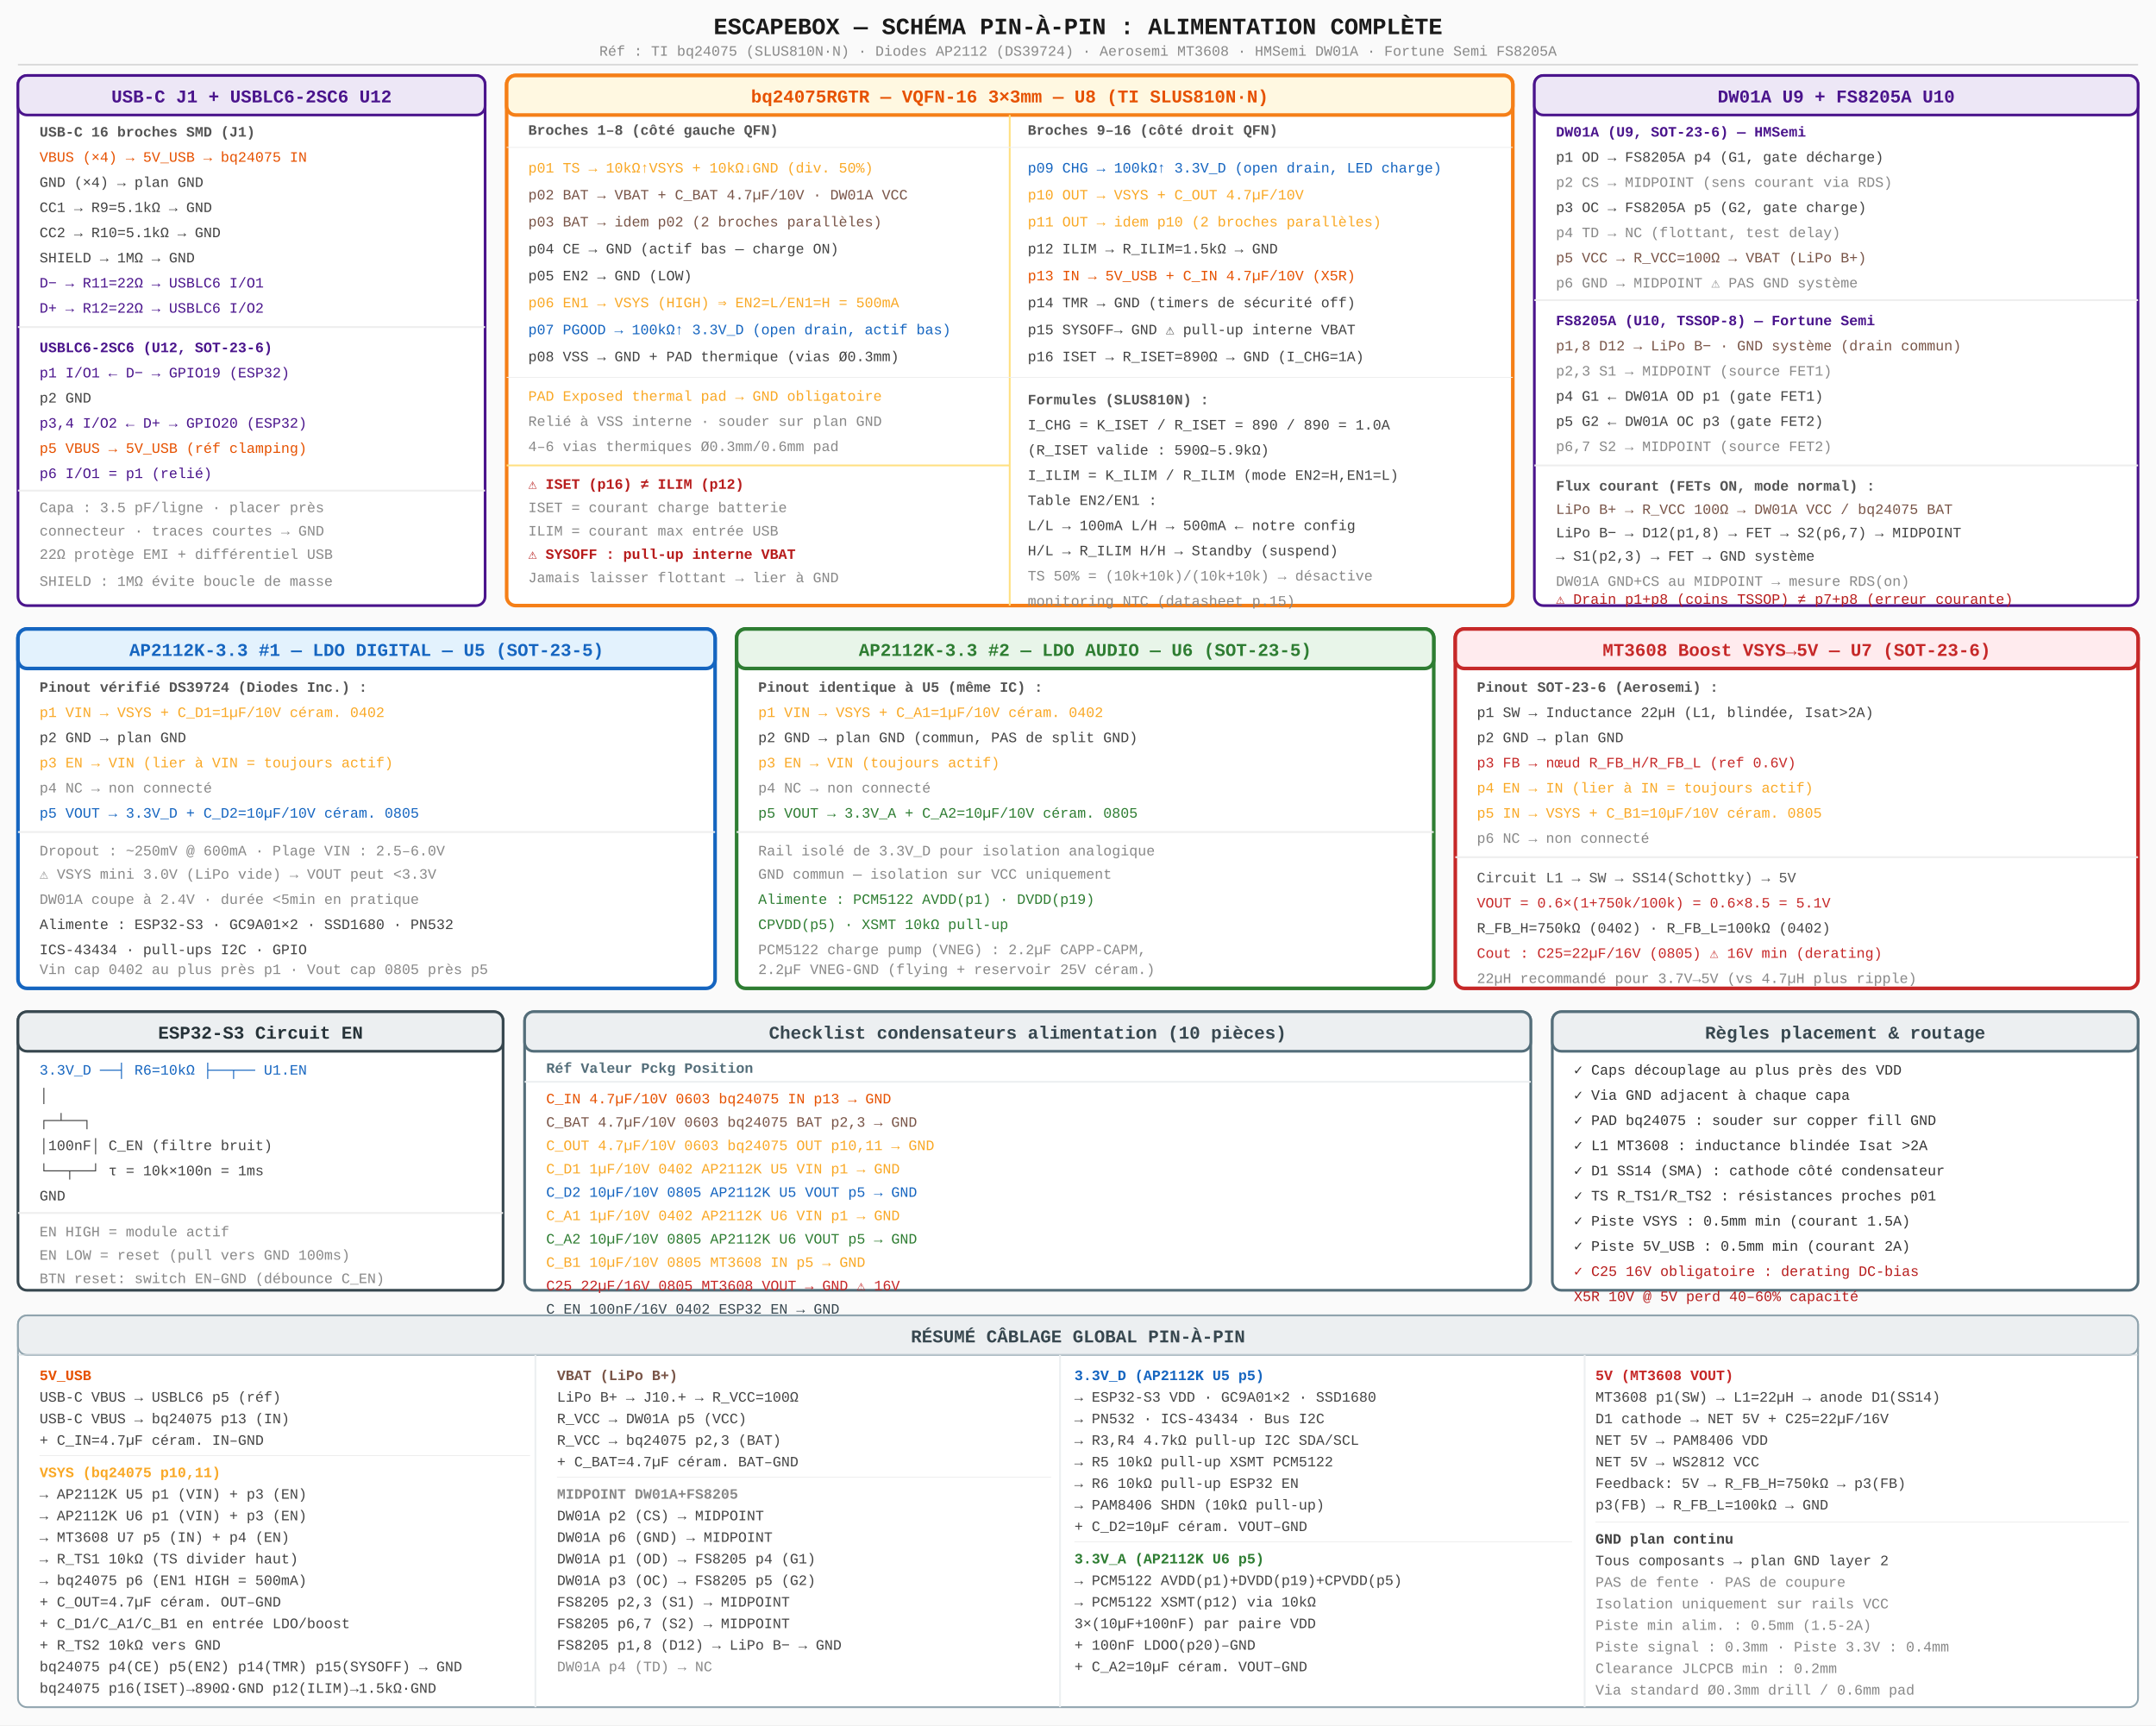
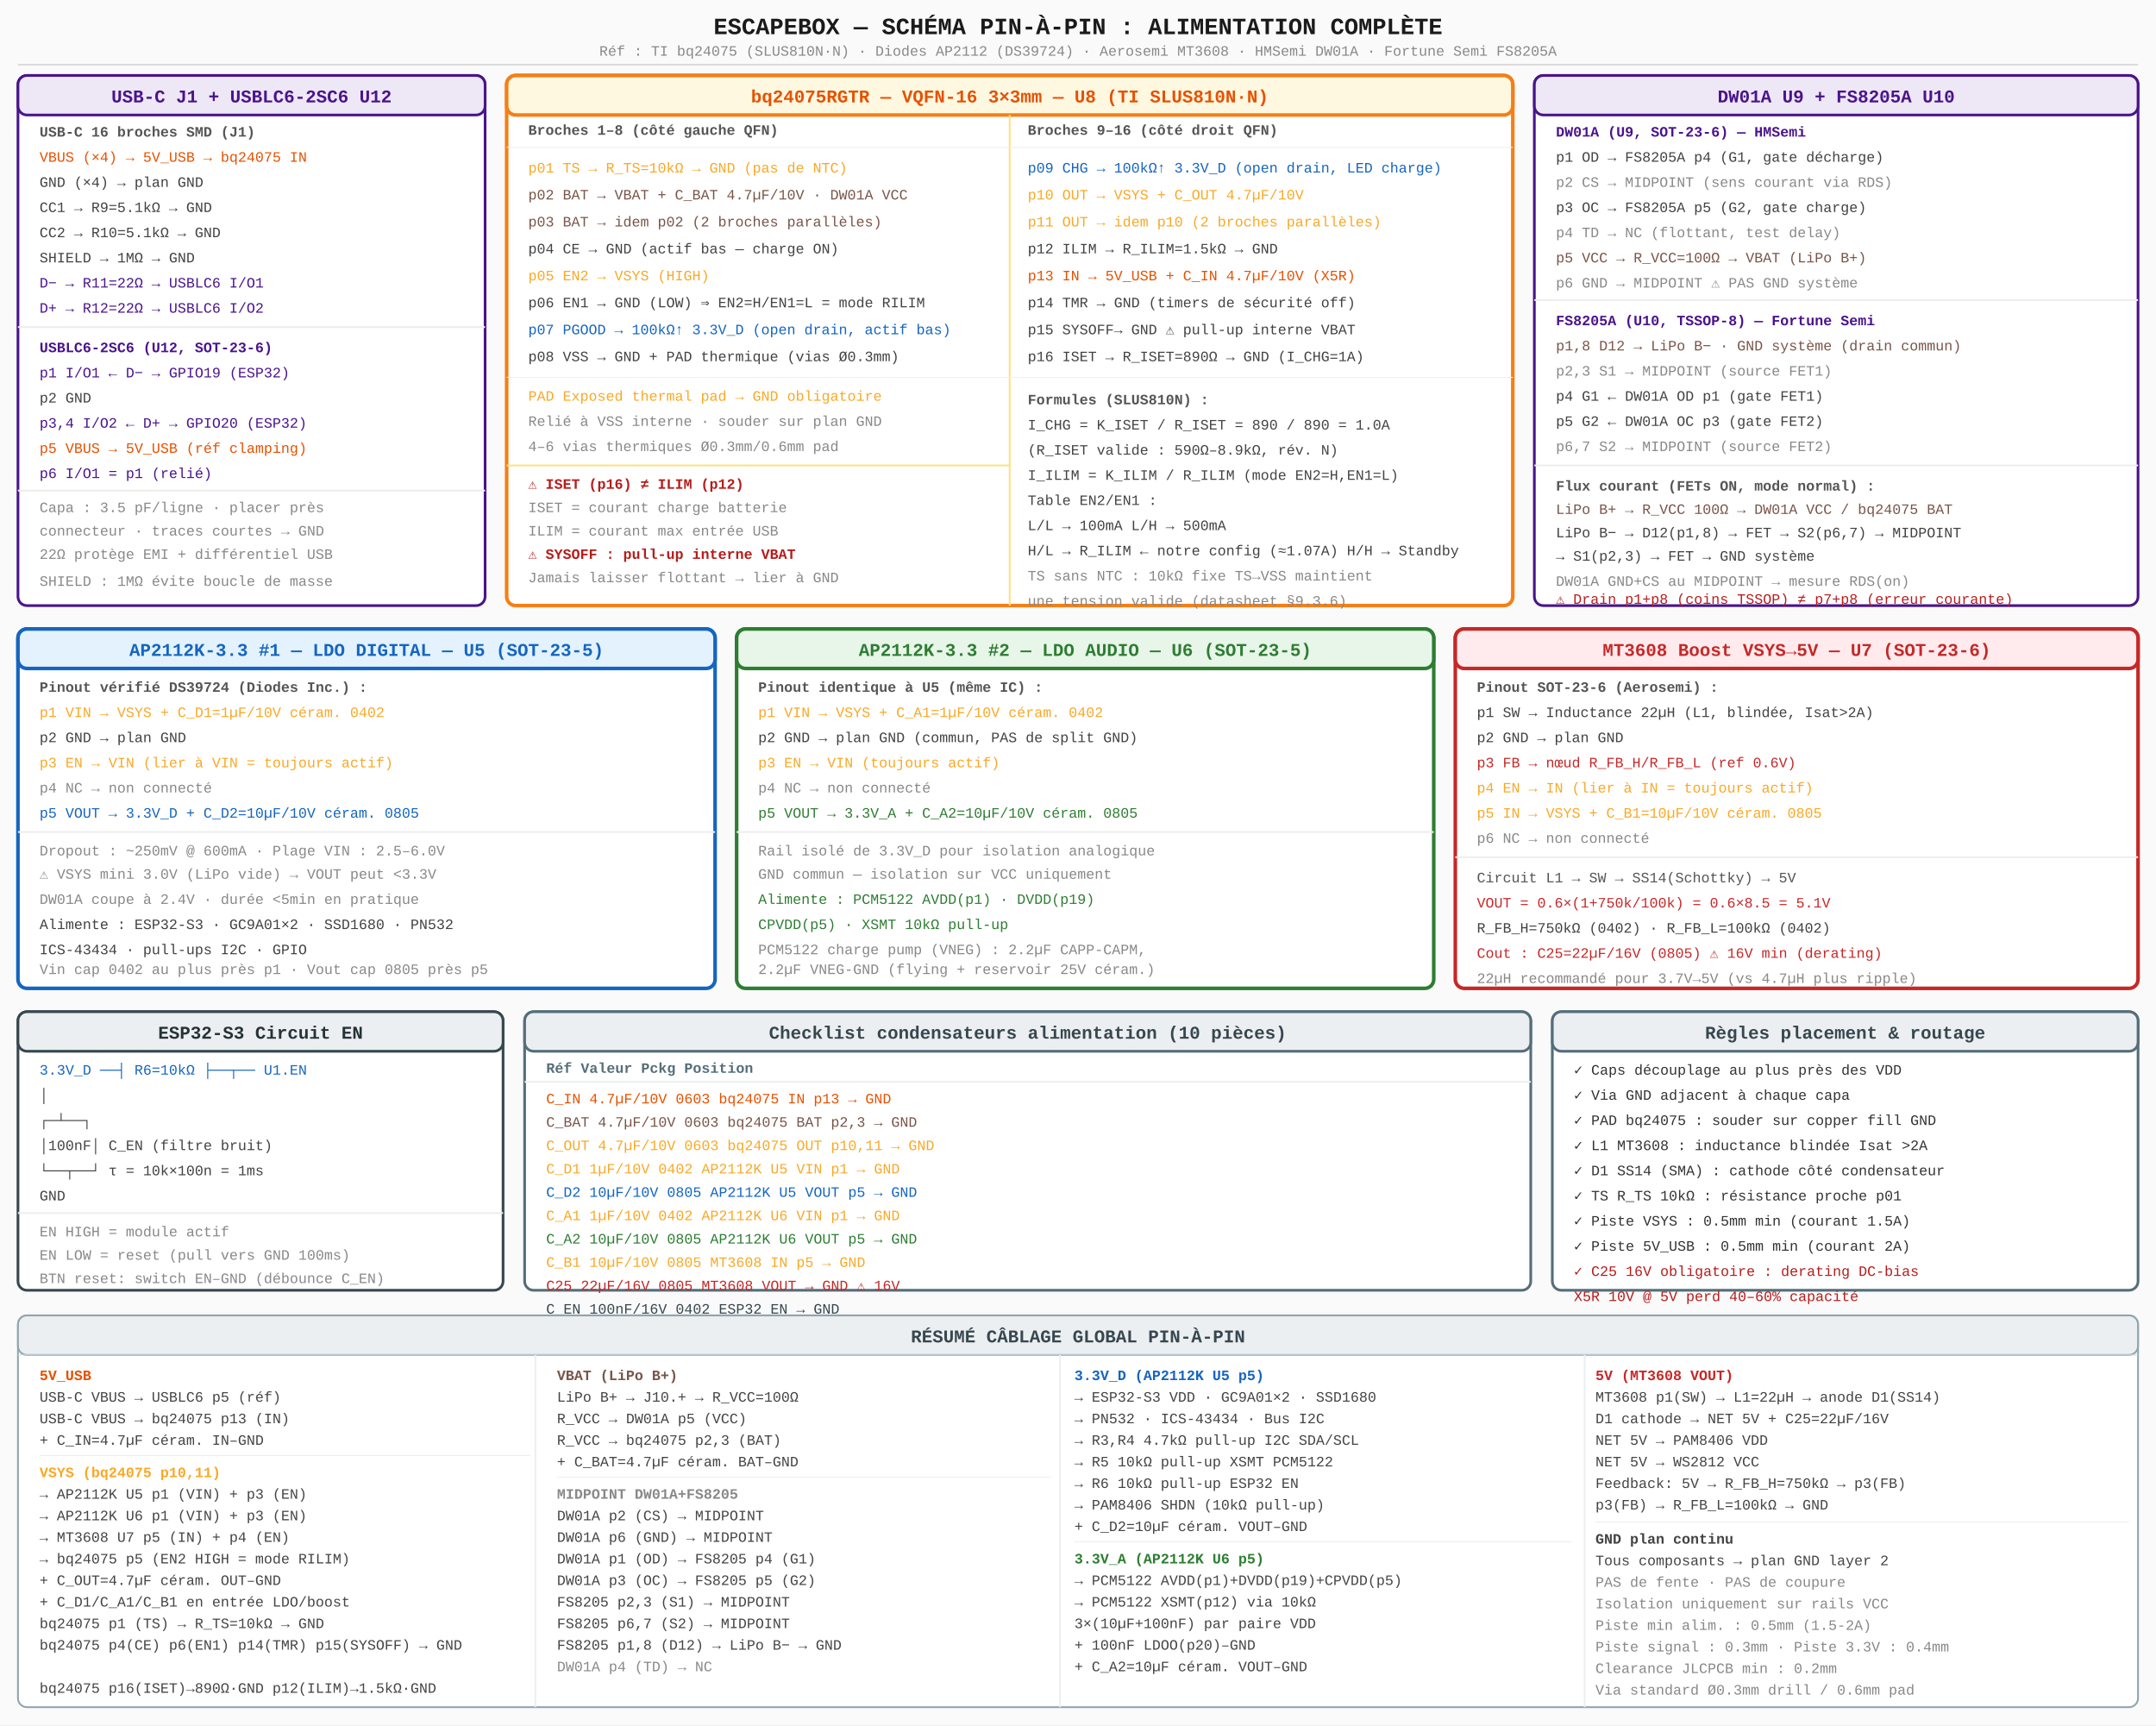
<svg xmlns="http://www.w3.org/2000/svg" width="1200" height="960" viewBox="0 0 1200 960" font-family="'Courier New', monospace">
  <defs>
    <marker id="aor" markerWidth="6" markerHeight="4" refX="5" refY="2" orient="auto">
      <polygon points="0 0,6 2,0 4" fill="#E65100" />
    </marker>
    <marker id="aam" markerWidth="6" markerHeight="4" refX="5" refY="2" orient="auto">
      <polygon points="0 0,6 2,0 4" fill="#F9A825" />
    </marker>
    <marker id="abl" markerWidth="6" markerHeight="4" refX="5" refY="2" orient="auto">
      <polygon points="0 0,6 2,0 4" fill="#1565C0" />
    </marker>
    <marker id="agr" markerWidth="6" markerHeight="4" refX="5" refY="2" orient="auto">
      <polygon points="0 0,6 2,0 4" fill="#2E7D32" />
    </marker>
    <marker id="ard" markerWidth="6" markerHeight="4" refX="5" refY="2" orient="auto">
      <polygon points="0 0,6 2,0 4" fill="#C62828" />
    </marker>
    <marker id="agy" markerWidth="6" markerHeight="4" refX="5" refY="2" orient="auto">
      <polygon points="0 0,6 2,0 4" fill="#757575" />
    </marker>
    <marker id="abr" markerWidth="6" markerHeight="4" refX="5" refY="2" orient="auto">
      <polygon points="0 0,6 2,0 4" fill="#795548" />
    </marker>
  </defs>
  <rect width="1200" height="960" fill="#FAFAFA" />
  <text x="600" y="19" text-anchor="middle" font-size="13" font-weight="bold" fill="#1A1A1A">ESCAPEBOX — SCHÉMA PIN-À-PIN : ALIMENTATION COMPLÈTE</text>
  <text x="600" y="31" text-anchor="middle" font-size="8" fill="#888">Réf : TI bq24075 (SLUS810N·N) · Diodes AP2112 (DS39724) · Aerosemi MT3608 · HMSemi DW01A · Fortune Semi FS8205A</text>
  <line x1="10" y1="36" x2="1190" y2="36" stroke="#BDBDBD" stroke-width="0.5" />
  <rect x="10" y="42" width="260" height="295" rx="5" fill="white" stroke="#4A148C" stroke-width="1.5" />
  <rect x="10" y="42" width="260" height="22" rx="5" fill="#EDE7F6" stroke="#4A148C" stroke-width="1.5" />
  <text x="140" y="57" text-anchor="middle" font-size="10" font-weight="bold" fill="#4A148C">USB-C J1 + USBLC6-2SC6 U12</text>
  <text x="22" y="76" font-size="8" font-weight="bold" fill="#555">USB-C 16 broches SMD (J1)</text>
  <text x="22" y="90" font-size="8" fill="#E65100">VBUS (×4) → 5V_USB → bq24075 IN</text>
  <text x="22" y="104" font-size="8" fill="#424242">GND  (×4) → plan GND</text>
  <text x="22" y="118" font-size="8" fill="#424242">CC1  → R9=5.1kΩ → GND</text>
  <text x="22" y="132" font-size="8" fill="#424242">CC2  → R10=5.1kΩ → GND</text>
  <text x="22" y="146" font-size="8" fill="#424242">SHIELD → 1MΩ → GND</text>
  <text x="22" y="160" font-size="8" fill="#4A148C">D−  → R11=22Ω → USBLC6 I/O1</text>
  <text x="22" y="174" font-size="8" fill="#4A148C">D+  → R12=22Ω → USBLC6 I/O2</text>
  <line x1="10" y1="182" x2="270" y2="182" stroke="#EEEEEE" stroke-width="1" />
  <text x="22" y="196" font-size="8" font-weight="bold" fill="#4A148C">USBLC6-2SC6 (U12, SOT-23-6)</text>
  <text x="22" y="210" font-size="8" fill="#4A148C">p1   I/O1 ← D−  →  GPIO19 (ESP32)</text>
  <text x="22" y="224" font-size="8" fill="#424242">p2   GND</text>
  <text x="22" y="238" font-size="8" fill="#4A148C">p3,4 I/O2 ← D+  →  GPIO20 (ESP32)</text>
  <text x="22" y="252" font-size="8" fill="#E65100">p5   VBUS → 5V_USB (réf clamping)</text>
  <text x="22" y="266" font-size="8" fill="#4A148C">p6   I/O1 = p1 (relié)</text>
  <line x1="10" y1="273" x2="270" y2="273" stroke="#EEEEEE" stroke-width="1" />
  <text x="22" y="285" font-size="8" fill="#888">Capa : 3.5 pF/ligne · placer près</text>
  <text x="22" y="298" font-size="8" fill="#888">connecteur · traces courtes → GND</text>
  <text x="22" y="311" font-size="8" fill="#888">22Ω protège EMI + différentiel USB</text>
  <text x="22" y="326" font-size="8" fill="#888">SHIELD : 1MΩ évite boucle de masse</text>
  <rect x="282" y="42" width="560" height="295" rx="5" fill="white" stroke="#F57F17" stroke-width="2" />
  <rect x="282" y="42" width="560" height="22" rx="5" fill="#FFF8E1" stroke="#F57F17" stroke-width="2" />
  <text x="562" y="57" text-anchor="middle" font-size="10" font-weight="bold" fill="#E65100">bq24075RGTR — VQFN-16 3×3mm — U8  (TI SLUS810N·N)</text>
  <text x="294" y="75" font-size="8" font-weight="bold" fill="#555">Broches 1–8 (côté gauche QFN)</text>
  <text x="572" y="75" font-size="8" font-weight="bold" fill="#555">Broches 9–16 (côté droit QFN)</text>
  <line x1="562" y1="64" x2="562" y2="337" stroke="#FFE082" stroke-width="1" />
  <line x1="282" y1="82" x2="842" y2="82" stroke="#EEEEEE" stroke-width="0.5" />
-   <text x="294" y="96" font-size="8" fill="#F9A825">p01  TS    → 10kΩ↑VSYS + 10kΩ↓GND (div. 50%)</text>
+   <text x="294" y="96" font-size="8" fill="#F9A825">p01  TS    → R_TS=10kΩ → GND (pas de NTC)</text>
  <text x="294" y="111" font-size="8" fill="#795548">p02  BAT   → VBAT + C_BAT 4.7µF/10V · DW01A VCC</text>
  <text x="294" y="126" font-size="8" fill="#795548">p03  BAT   → idem p02 (2 broches parallèles)</text>
  <text x="294" y="141" font-size="8" fill="#424242">p04  CE    → GND  (actif bas — charge ON)</text>
-   <text x="294" y="156" font-size="8" fill="#424242">p05  EN2   → GND  (LOW)</text>
-   <text x="294" y="171" font-size="8" fill="#F9A825">p06  EN1   → VSYS (HIGH)  ⇒ EN2=L/EN1=H = 500mA</text>
+   <text x="294" y="156" font-size="8" fill="#F9A825">p05  EN2   → VSYS (HIGH)</text>
+   <text x="294" y="171" font-size="8" fill="#424242">p06  EN1   → GND  (LOW)  ⇒ EN2=H/EN1=L = mode RILIM</text>
  <text x="294" y="186" font-size="8" fill="#1565C0">p07  PGOOD → 100kΩ↑ 3.3V_D (open drain, actif bas)</text>
  <text x="294" y="201" font-size="8" fill="#424242">p08  VSS   → GND + PAD thermique (vias Ø0.3mm)</text>
  <line x1="282" y1="210" x2="562" y2="210" stroke="#EEEEEE" stroke-width="0.5" />
  <text x="294" y="223" font-size="8" fill="#F9A825">PAD  Exposed thermal pad → GND obligatoire</text>
  <text x="294" y="237" font-size="8" fill="#888">     Relié à VSS interne · souder sur plan GND</text>
  <text x="294" y="251" font-size="8" fill="#888">     4–6 vias thermiques Ø0.3mm/0.6mm pad</text>
  <line x1="282" y1="259" x2="562" y2="259" stroke="#FFE082" stroke-width="1" />
  <text x="294" y="272" font-size="8" font-weight="bold" fill="#B71C1C">⚠ ISET (p16) ≠ ILIM (p12)</text>
  <text x="294" y="285" font-size="8" fill="#888">  ISET = courant charge batterie</text>
  <text x="294" y="298" font-size="8" fill="#888">  ILIM = courant max entrée USB</text>
  <text x="294" y="311" font-size="8" font-weight="bold" fill="#B71C1C">⚠ SYSOFF : pull-up interne VBAT</text>
  <text x="294" y="324" font-size="8" fill="#888">  Jamais laisser flottant → lier à GND</text>
  <text x="572" y="96" font-size="8" fill="#1565C0">p09  CHG   → 100kΩ↑ 3.3V_D (open drain, LED charge)</text>
  <text x="572" y="111" font-size="8" fill="#F9A825">p10  OUT   → VSYS + C_OUT 4.7µF/10V</text>
  <text x="572" y="126" font-size="8" fill="#F9A825">p11  OUT   → idem p10 (2 broches parallèles)</text>
  <text x="572" y="141" font-size="8" fill="#424242">p12  ILIM  → R_ILIM=1.5kΩ → GND</text>
  <text x="572" y="156" font-size="8" fill="#E65100">p13  IN    → 5V_USB + C_IN 4.7µF/10V (X5R)</text>
  <text x="572" y="171" font-size="8" fill="#424242">p14  TMR   → GND  (timers de sécurité off)</text>
  <text x="572" y="186" font-size="8" fill="#424242">p15  SYSOFF→ GND  ⚠ pull-up interne VBAT</text>
  <text x="572" y="201" font-size="8" fill="#424242">p16  ISET  → R_ISET=890Ω → GND (I_CHG=1A)</text>
  <line x1="562" y1="210" x2="842" y2="210" stroke="#EEEEEE" stroke-width="0.5" />
  <text x="572" y="225" font-size="8" font-weight="bold" fill="#555">Formules (SLUS810N) :</text>
  <text x="572" y="239" font-size="8" fill="#444">I_CHG  = K_ISET / R_ISET = 890 / 890 = 1.0A</text>
-   <text x="572" y="253" font-size="8" fill="#444">  (R_ISET valide : 590Ω–5.9kΩ)</text>
+   <text x="572" y="253" font-size="8" fill="#444">  (R_ISET valide : 590Ω–8.9kΩ, rév. N)</text>
  <text x="572" y="267" font-size="8" fill="#444">I_ILIM = K_ILIM / R_ILIM  (mode EN2=H,EN1=L)</text>
  <text x="572" y="281" font-size="8" fill="#444">Table EN2/EN1 :</text>
-   <text x="572" y="295" font-size="8" fill="#424242">  L/L → 100mA  L/H → 500mA ← notre config</text>
-   <text x="572" y="309" font-size="8" fill="#424242">  H/L → R_ILIM  H/H → Standby (suspend)</text>
-   <text x="572" y="323" font-size="8" fill="#888">TS 50% = (10k+10k)/(10k+10k) → désactive</text>
-   <text x="572" y="337" font-size="8" fill="#888">monitoring NTC (datasheet p.15)</text>
+   <text x="572" y="295" font-size="8" fill="#424242">  L/L → 100mA  L/H → 500mA</text>
+   <text x="572" y="309" font-size="8" fill="#424242">  H/L → R_ILIM ← notre config (≈1.07A)  H/H → Standby</text>
+   <text x="572" y="323" font-size="8" fill="#888">TS sans NTC : 10kΩ fixe TS→VSS maintient</text>
+   <text x="572" y="337" font-size="8" fill="#888">une tension valide (datasheet §9.3.6)</text>
  <rect x="854" y="42" width="336" height="295" rx="5" fill="white" stroke="#4A148C" stroke-width="1.5" />
  <rect x="854" y="42" width="336" height="22" rx="5" fill="#EDE7F6" stroke="#4A148C" stroke-width="1.5" />
  <text x="1022" y="57" text-anchor="middle" font-size="10" font-weight="bold" fill="#4A148C">DW01A U9  +  FS8205A U10</text>
  <text x="866" y="76" font-size="8" font-weight="bold" fill="#4A148C">DW01A  (U9, SOT-23-6)  — HMSemi</text>
  <text x="866" y="90" font-size="8" fill="#424242">p1  OD  → FS8205A p4 (G1, gate décharge)</text>
  <text x="866" y="104" font-size="8" fill="#888">p2  CS  → MIDPOINT (sens courant via RDS)</text>
  <text x="866" y="118" font-size="8" fill="#424242">p3  OC  → FS8205A p5 (G2, gate charge)</text>
  <text x="866" y="132" font-size="8" fill="#888">p4  TD  → NC (flottant, test delay)</text>
  <text x="866" y="146" font-size="8" fill="#795548">p5  VCC → R_VCC=100Ω → VBAT (LiPo B+)</text>
  <text x="866" y="160" font-size="8" fill="#888">p6  GND → MIDPOINT  ⚠ PAS GND système</text>
  <line x1="854" y1="167" x2="1190" y2="167" stroke="#EEEEEE" stroke-width="1" />
  <text x="866" y="181" font-size="8" font-weight="bold" fill="#4A148C">FS8205A  (U10, TSSOP-8)  — Fortune Semi</text>
  <text x="866" y="195" font-size="8" fill="#795548">p1,8  D12 → LiPo B− · GND système (drain commun)</text>
  <text x="866" y="209" font-size="8" fill="#888">p2,3  S1  → MIDPOINT (source FET1)</text>
  <text x="866" y="223" font-size="8" fill="#424242">p4    G1  ← DW01A OD p1 (gate FET1)</text>
  <text x="866" y="237" font-size="8" fill="#424242">p5    G2  ← DW01A OC p3 (gate FET2)</text>
  <text x="866" y="251" font-size="8" fill="#888">p6,7  S2  → MIDPOINT (source FET2)</text>
  <line x1="854" y1="259" x2="1190" y2="259" stroke="#EEEEEE" stroke-width="1" />
  <text x="866" y="273" font-size="8" font-weight="bold" fill="#555">Flux courant (FETs ON, mode normal) :</text>
  <text x="866" y="286" font-size="8" fill="#795548">LiPo B+ → R_VCC 100Ω → DW01A VCC / bq24075 BAT</text>
  <text x="866" y="299" font-size="8" fill="#424242">LiPo B− → D12(p1,8) → FET → S2(p6,7) → MIDPOINT</text>
  <text x="866" y="312" font-size="8" fill="#424242">         → S1(p2,3) → FET → GND système</text>
  <text x="866" y="326" font-size="8" fill="#888">DW01A GND+CS au MIDPOINT → mesure RDS(on)</text>
  <text x="866" y="336" font-size="8" fill="#B71C1C">⚠ Drain p1+p8 (coins TSSOP) ≠ p7+p8 (erreur courante)</text>
  <rect x="10" y="350" width="388" height="200" rx="5" fill="white" stroke="#1565C0" stroke-width="2" />
  <rect x="10" y="350" width="388" height="22" rx="5" fill="#E3F2FD" stroke="#1565C0" stroke-width="2" />
  <text x="204" y="365" text-anchor="middle" font-size="10" font-weight="bold" fill="#1565C0">AP2112K-3.3  #1 — LDO DIGITAL — U5  (SOT-23-5)</text>
  <text x="22" y="385" font-size="8" font-weight="bold" fill="#555">Pinout vérifié DS39724 (Diodes Inc.) :</text>
  <text x="22" y="399" font-size="8" fill="#F9A825">p1  VIN  → VSYS + C_D1=1µF/10V céram. 0402</text>
  <text x="22" y="413" font-size="8" fill="#424242">p2  GND  → plan GND</text>
  <text x="22" y="427" font-size="8" fill="#F9A825">p3  EN   → VIN  (lier à VIN = toujours actif)</text>
  <text x="22" y="441" font-size="8" fill="#888">p4  NC   → non connecté</text>
  <text x="22" y="455" font-size="8" fill="#1565C0">p5  VOUT → 3.3V_D + C_D2=10µF/10V céram. 0805</text>
  <line x1="10" y1="463" x2="398" y2="463" stroke="#EEEEEE" stroke-width="1" />
  <text x="22" y="476" font-size="8" fill="#888">Dropout : ~250mV @ 600mA · Plage VIN : 2.5–6.0V</text>
  <text x="22" y="489" font-size="8" fill="#888">⚠ VSYS mini 3.0V (LiPo vide) → VOUT peut &lt;3.3V</text>
  <text x="22" y="503" font-size="8" fill="#888">   DW01A coupe à 2.4V · durée &lt;5min en pratique</text>
  <text x="22" y="517" font-size="8" fill="#424242">Alimente : ESP32-S3 · GC9A01×2 · SSD1680 · PN532</text>
  <text x="22" y="531" font-size="8" fill="#424242">          ICS-43434 · pull-ups I2C · GPIO</text>
  <text x="22" y="542" font-size="8" fill="#888">Vin cap 0402 au plus près p1 · Vout cap 0805 près p5</text>
  <rect x="410" y="350" width="388" height="200" rx="5" fill="white" stroke="#2E7D32" stroke-width="2" />
  <rect x="410" y="350" width="388" height="22" rx="5" fill="#E8F5E9" stroke="#2E7D32" stroke-width="2" />
  <text x="604" y="365" text-anchor="middle" font-size="10" font-weight="bold" fill="#2E7D32">AP2112K-3.3  #2 — LDO AUDIO — U6  (SOT-23-5)</text>
  <text x="422" y="385" font-size="8" font-weight="bold" fill="#555">Pinout identique à U5 (même IC) :</text>
  <text x="422" y="399" font-size="8" fill="#F9A825">p1  VIN  → VSYS + C_A1=1µF/10V céram. 0402</text>
  <text x="422" y="413" font-size="8" fill="#424242">p2  GND  → plan GND (commun, PAS de split GND)</text>
  <text x="422" y="427" font-size="8" fill="#F9A825">p3  EN   → VIN  (toujours actif)</text>
  <text x="422" y="441" font-size="8" fill="#888">p4  NC   → non connecté</text>
  <text x="422" y="455" font-size="8" fill="#2E7D32">p5  VOUT → 3.3V_A + C_A2=10µF/10V céram. 0805</text>
  <line x1="410" y1="463" x2="798" y2="463" stroke="#EEEEEE" stroke-width="1" />
  <text x="422" y="476" font-size="8" fill="#888">Rail isolé de 3.3V_D pour isolation analogique</text>
  <text x="422" y="489" font-size="8" fill="#888">GND commun — isolation sur VCC uniquement</text>
  <text x="422" y="503" font-size="8" fill="#2E7D32">Alimente : PCM5122 AVDD(p1) · DVDD(p19)</text>
  <text x="422" y="517" font-size="8" fill="#2E7D32">          CPVDD(p5) · XSMT 10kΩ pull-up</text>
  <text x="422" y="531" font-size="8" fill="#888">PCM5122 charge pump (VNEG) : 2.2µF CAPP-CAPM,</text>
  <text x="422" y="542" font-size="8" fill="#888">2.2µF VNEG-GND (flying + reservoir 25V céram.)</text>
  <rect x="810" y="350" width="380" height="200" rx="5" fill="white" stroke="#C62828" stroke-width="2" />
  <rect x="810" y="350" width="380" height="22" rx="5" fill="#FFEBEE" stroke="#C62828" stroke-width="2" />
  <text x="1000" y="365" text-anchor="middle" font-size="10" font-weight="bold" fill="#C62828">MT3608  Boost VSYS→5V — U7  (SOT-23-6)</text>
  <text x="822" y="385" font-size="8" font-weight="bold" fill="#555">Pinout SOT-23-6 (Aerosemi) :</text>
  <text x="822" y="399" font-size="8" fill="#424242">p1  SW  → Inductance 22µH (L1, blindée, Isat&gt;2A)</text>
  <text x="822" y="413" font-size="8" fill="#424242">p2  GND → plan GND</text>
  <text x="822" y="427" font-size="8" fill="#C62828">p3  FB  → nœud R_FB_H/R_FB_L (ref 0.6V)</text>
  <text x="822" y="441" font-size="8" fill="#F9A825">p4  EN  → IN  (lier à IN = toujours actif)</text>
  <text x="822" y="455" font-size="8" fill="#F9A825">p5  IN  → VSYS + C_B1=10µF/10V céram. 0805</text>
  <text x="822" y="469" font-size="8" fill="#888">p6  NC  → non connecté</text>
  <line x1="810" y1="477" x2="1190" y2="477" stroke="#EEEEEE" stroke-width="1" />
  <text x="822" y="491" font-size="8" fill="#555">Circuit L1 → SW → SS14(Schottky) → 5V</text>
  <text x="822" y="505" font-size="8" fill="#C62828">VOUT = 0.6×(1+750k/100k) = 0.6×8.5 = 5.1V</text>
  <text x="822" y="519" font-size="8" fill="#424242">R_FB_H=750kΩ (0402) · R_FB_L=100kΩ (0402)</text>
  <text x="822" y="533" font-size="8" fill="#C62828">Cout : C25=22µF/16V (0805)  ⚠ 16V min (derating)</text>
  <text x="822" y="547" font-size="8" fill="#888">22µH recommandé pour 3.7V→5V (vs 4.7µH plus ripple)</text>
  <rect x="10" y="563" width="270" height="155" rx="5" fill="white" stroke="#37474F" stroke-width="1.5" />
  <rect x="10" y="563" width="270" height="22" rx="5" fill="#ECEFF1" stroke="#37474F" stroke-width="1.5" />
  <text x="145" y="578" text-anchor="middle" font-size="10" font-weight="bold" fill="#263238">ESP32-S3  Circuit EN</text>
  <text x="22" y="598" font-size="8" fill="#1565C0">3.3V_D ──┤ R6=10kΩ ├──┬── U1.EN</text>
  <text x="22" y="612" font-size="8" fill="#424242">                    │</text>
  <text x="22" y="626" font-size="8" fill="#424242">                  ┌─┴──┐</text>
  <text x="22" y="640" font-size="8" fill="#424242">                  │100nF│ C_EN (filtre bruit)</text>
  <text x="22" y="654" font-size="8" fill="#424242">                  └──┬──┘ τ = 10k×100n = 1ms</text>
  <text x="22" y="668" font-size="8" fill="#424242">                    GND</text>
  <line x1="10" y1="675" x2="280" y2="675" stroke="#EEEEEE" stroke-width="1" />
  <text x="22" y="688" font-size="8" fill="#888">EN HIGH = module actif</text>
  <text x="22" y="701" font-size="8" fill="#888">EN LOW  = reset (pull vers GND 100ms)</text>
  <text x="22" y="714" font-size="8" fill="#888">BTN reset: switch EN–GND (débounce C_EN)</text>
  <rect x="292" y="563" width="560" height="155" rx="5" fill="white" stroke="#546E7A" stroke-width="1.5" />
  <rect x="292" y="563" width="560" height="22" rx="5" fill="#ECEFF1" stroke="#546E7A" stroke-width="1.5" />
  <text x="572" y="578" text-anchor="middle" font-size="10" font-weight="bold" fill="#37474F">Checklist condensateurs alimentation (10 pièces)</text>
  <text x="304" y="597" font-size="8" font-weight="bold" fill="#546E7A">Réf      Valeur       Pckg  Position</text>
  <line x1="292" y1="602" x2="852" y2="602" stroke="#ECEFF1" stroke-width="1" />
  <text x="304" y="614" font-size="8" fill="#E65100">C_IN    4.7µF/10V   0603  bq24075 IN   p13 → GND</text>
  <text x="304" y="627" font-size="8" fill="#795548">C_BAT   4.7µF/10V   0603  bq24075 BAT  p2,3 → GND</text>
  <text x="304" y="640" font-size="8" fill="#F9A825">C_OUT   4.7µF/10V   0603  bq24075 OUT  p10,11 → GND</text>
  <text x="304" y="653" font-size="8" fill="#F9A825">C_D1    1µF/10V     0402  AP2112K U5 VIN  p1 → GND</text>
  <text x="304" y="666" font-size="8" fill="#1565C0">C_D2    10µF/10V    0805  AP2112K U5 VOUT p5 → GND</text>
  <text x="304" y="679" font-size="8" fill="#F9A825">C_A1    1µF/10V     0402  AP2112K U6 VIN  p1 → GND</text>
  <text x="304" y="692" font-size="8" fill="#2E7D32">C_A2    10µF/10V    0805  AP2112K U6 VOUT p5 → GND</text>
  <text x="304" y="705" font-size="8" fill="#F9A825">C_B1    10µF/10V    0805  MT3608 IN  p5 → GND</text>
  <text x="304" y="718" font-size="8" fill="#C62828">C25     22µF/16V    0805  MT3608 VOUT → GND  ⚠ 16V</text>
  <text x="304" y="704" font-size="8" fill="#888"> </text>
  <text x="304" y="731" font-size="8" fill="#37474F">C_EN    100nF/16V   0402  ESP32 EN → GND</text>
  <rect x="864" y="563" width="326" height="155" rx="5" fill="white" stroke="#546E7A" stroke-width="1.5" />
  <rect x="864" y="563" width="326" height="22" rx="5" fill="#ECEFF1" stroke="#546E7A" stroke-width="1.5" />
  <text x="1027" y="578" text-anchor="middle" font-size="10" font-weight="bold" fill="#37474F">Règles placement &amp; routage</text>
  <text x="876" y="598" font-size="8" fill="#333">✓  Caps découplage au plus près des VDD</text>
  <text x="876" y="612" font-size="8" fill="#333">✓  Via GND adjacent à chaque capa</text>
  <text x="876" y="626" font-size="8" fill="#333">✓  PAD bq24075 : souder sur copper fill GND</text>
  <text x="876" y="640" font-size="8" fill="#333">✓  L1 MT3608 : inductance blindée Isat &gt;2A</text>
  <text x="876" y="654" font-size="8" fill="#333">✓  D1 SS14 (SMA) : cathode côté condensateur</text>
-   <text x="876" y="668" font-size="8" fill="#333">✓  TS R_TS1/R_TS2 : résistances proches p01</text>
+   <text x="876" y="668" font-size="8" fill="#333">✓  TS R_TS 10kΩ : résistance proche p01</text>
  <text x="876" y="682" font-size="8" fill="#333">✓  Piste VSYS : 0.5mm min (courant 1.5A)</text>
  <text x="876" y="696" font-size="8" fill="#333">✓  Piste 5V_USB : 0.5mm min (courant 2A)</text>
  <text x="876" y="710" font-size="8" fill="#B71C1C">✓  C25 16V obligatoire : derating DC-bias</text>
  <text x="876" y="724" font-size="8" fill="#B71C1C">   X5R 10V @ 5V perd 40–60% capacité</text>
  <rect x="10" y="732" width="1180" height="218" rx="5" fill="white" stroke="#90A4AE" stroke-width="1" />
  <rect x="10" y="732" width="1180" height="22" rx="5" fill="#ECEFF1" stroke="#90A4AE" stroke-width="1" />
  <text x="600" y="747" text-anchor="middle" font-size="10" font-weight="bold" fill="#37474F">RÉSUMÉ CÂBLAGE GLOBAL PIN-À-PIN</text>
  <line x1="10" y1="754" x2="1190" y2="754" stroke="#CFD8DC" stroke-width="0.5" />
  <text x="22" y="768" font-size="8" font-weight="bold" fill="#E65100">5V_USB</text>
  <text x="22" y="780" font-size="8" fill="#444">USB-C VBUS → USBLC6 p5 (réf)</text>
  <text x="22" y="792" font-size="8" fill="#444">USB-C VBUS → bq24075 p13 (IN)</text>
  <text x="22" y="804" font-size="8" fill="#444">+ C_IN=4.7µF céram. IN–GND</text>
  <line x1="22" y1="810" x2="295" y2="810" stroke="#EEEEEE" stroke-width="0.5" />
  <text x="22" y="822" font-size="8" font-weight="bold" fill="#F9A825">VSYS  (bq24075 p10,11)</text>
  <text x="22" y="834" font-size="8" fill="#444">→ AP2112K U5 p1 (VIN) + p3 (EN)</text>
  <text x="22" y="846" font-size="8" fill="#444">→ AP2112K U6 p1 (VIN) + p3 (EN)</text>
  <text x="22" y="858" font-size="8" fill="#444">→ MT3608 U7 p5 (IN) + p4 (EN)</text>
-   <text x="22" y="870" font-size="8" fill="#444">→ R_TS1 10kΩ (TS divider haut)</text>
-   <text x="22" y="882" font-size="8" fill="#444">→ bq24075 p6 (EN1 HIGH = 500mA)</text>
-   <text x="22" y="894" font-size="8" fill="#444">+ C_OUT=4.7µF céram. OUT–GND</text>
-   <text x="22" y="906" font-size="8" fill="#444">+ C_D1/C_A1/C_B1 en entrée LDO/boost</text>
-   <text x="22" y="918" font-size="8" fill="#444">+ R_TS2 10kΩ vers GND</text>
-   <text x="22" y="930" font-size="8" fill="#444">bq24075 p4(CE) p5(EN2) p14(TMR) p15(SYSOFF) → GND</text>
+   <text x="22" y="870" font-size="8" fill="#444">→ bq24075 p5 (EN2 HIGH = mode RILIM)</text>
+   <text x="22" y="882" font-size="8" fill="#444">+ C_OUT=4.7µF céram. OUT–GND</text>
+   <text x="22" y="894" font-size="8" fill="#444">+ C_D1/C_A1/C_B1 en entrée LDO/boost</text>
+   <text x="22" y="906" font-size="8" fill="#444">bq24075 p1 (TS) → R_TS=10kΩ → GND</text>
+   <text x="22" y="918" font-size="8" fill="#444">bq24075 p4(CE) p6(EN1) p14(TMR) p15(SYSOFF) → GND</text>
  <text x="22" y="942" font-size="8" fill="#444">bq24075 p16(ISET)→890Ω·GND  p12(ILIM)→1.5kΩ·GND</text>
  <text x="310" y="768" font-size="8" font-weight="bold" fill="#795548">VBAT (LiPo B+)</text>
  <text x="310" y="780" font-size="8" fill="#444">LiPo B+ → J10.+ → R_VCC=100Ω</text>
  <text x="310" y="792" font-size="8" fill="#444">R_VCC → DW01A p5 (VCC)</text>
  <text x="310" y="804" font-size="8" fill="#444">R_VCC → bq24075 p2,3 (BAT)</text>
  <text x="310" y="816" font-size="8" fill="#444">+ C_BAT=4.7µF céram. BAT–GND</text>
  <line x1="310" y1="822" x2="585" y2="822" stroke="#EEEEEE" stroke-width="0.5" />
  <text x="310" y="834" font-size="8" font-weight="bold" fill="#888">MIDPOINT DW01A+FS8205</text>
  <text x="310" y="846" font-size="8" fill="#444">DW01A p2 (CS) → MIDPOINT</text>
  <text x="310" y="858" font-size="8" fill="#444">DW01A p6 (GND) → MIDPOINT</text>
  <text x="310" y="870" font-size="8" fill="#444">DW01A p1 (OD) → FS8205 p4 (G1)</text>
  <text x="310" y="882" font-size="8" fill="#444">DW01A p3 (OC) → FS8205 p5 (G2)</text>
  <text x="310" y="894" font-size="8" fill="#444">FS8205 p2,3 (S1) → MIDPOINT</text>
  <text x="310" y="906" font-size="8" fill="#444">FS8205 p6,7 (S2) → MIDPOINT</text>
  <text x="310" y="918" font-size="8" fill="#444">FS8205 p1,8 (D12) → LiPo B− → GND</text>
  <text x="310" y="930" font-size="8" fill="#888">DW01A p4 (TD) → NC</text>
  <text x="598" y="768" font-size="8" font-weight="bold" fill="#1565C0">3.3V_D  (AP2112K U5 p5)</text>
  <text x="598" y="780" font-size="8" fill="#444">→ ESP32-S3 VDD · GC9A01×2 · SSD1680</text>
  <text x="598" y="792" font-size="8" fill="#444">→ PN532 · ICS-43434 · Bus I2C</text>
  <text x="598" y="804" font-size="8" fill="#444">→ R3,R4 4.7kΩ pull-up I2C SDA/SCL</text>
  <text x="598" y="816" font-size="8" fill="#444">→ R5 10kΩ pull-up XSMT PCM5122</text>
  <text x="598" y="828" font-size="8" fill="#444">→ R6 10kΩ pull-up ESP32 EN</text>
  <text x="598" y="840" font-size="8" fill="#444">→ PAM8406 SHDN (10kΩ pull-up)</text>
  <text x="598" y="852" font-size="8" fill="#444">+ C_D2=10µF céram. VOUT–GND</text>
  <line x1="598" y1="858" x2="875" y2="858" stroke="#EEEEEE" stroke-width="0.5" />
  <text x="598" y="870" font-size="8" font-weight="bold" fill="#2E7D32">3.3V_A  (AP2112K U6 p5)</text>
  <text x="598" y="882" font-size="8" fill="#444">→ PCM5122 AVDD(p1)+DVDD(p19)+CPVDD(p5)</text>
  <text x="598" y="894" font-size="8" fill="#444">→ PCM5122 XSMT(p12) via 10kΩ</text>
  <text x="598" y="906" font-size="8" fill="#444">3×(10µF+100nF) par paire VDD</text>
  <text x="598" y="918" font-size="8" fill="#444">+ 100nF LDOO(p20)–GND</text>
  <text x="598" y="930" font-size="8" fill="#444">+ C_A2=10µF céram. VOUT–GND</text>
  <text x="888" y="768" font-size="8" font-weight="bold" fill="#C62828">5V  (MT3608 VOUT)</text>
  <text x="888" y="780" font-size="8" fill="#444">MT3608 p1(SW) → L1=22µH → anode D1(SS14)</text>
  <text x="888" y="792" font-size="8" fill="#444">D1 cathode → NET 5V + C25=22µF/16V</text>
  <text x="888" y="804" font-size="8" fill="#444">NET 5V → PAM8406 VDD</text>
  <text x="888" y="816" font-size="8" fill="#444">NET 5V → WS2812 VCC</text>
  <text x="888" y="828" font-size="8" fill="#444">Feedback: 5V → R_FB_H=750kΩ → p3(FB)</text>
  <text x="888" y="840" font-size="8" fill="#444">          p3(FB) → R_FB_L=100kΩ → GND</text>
  <line x1="888" y1="847" x2="1185" y2="847" stroke="#EEEEEE" stroke-width="0.5" />
  <text x="888" y="859" font-size="8" font-weight="bold" fill="#424242">GND plan continu</text>
  <text x="888" y="871" font-size="8" fill="#444">Tous composants → plan GND layer 2</text>
  <text x="888" y="883" font-size="8" fill="#888">PAS de fente · PAS de coupure</text>
  <text x="888" y="895" font-size="8" fill="#888">Isolation uniquement sur rails VCC</text>
  <text x="888" y="907" font-size="8" fill="#888">Piste min alim. : 0.5mm (1.5-2A)</text>
  <text x="888" y="919" font-size="8" fill="#888">Piste signal : 0.3mm · Piste 3.3V : 0.4mm</text>
  <text x="888" y="931" font-size="8" fill="#888">Clearance JLCPCB min : 0.2mm</text>
  <text x="888" y="943" font-size="8" fill="#888">Via standard Ø0.3mm drill / 0.6mm pad</text>
  <line x1="298" y1="754" x2="298" y2="950" stroke="#ECEFF1" stroke-width="1" />
  <line x1="590" y1="754" x2="590" y2="950" stroke="#ECEFF1" stroke-width="1" />
  <line x1="882" y1="754" x2="882" y2="950" stroke="#ECEFF1" stroke-width="1" />
</svg>
